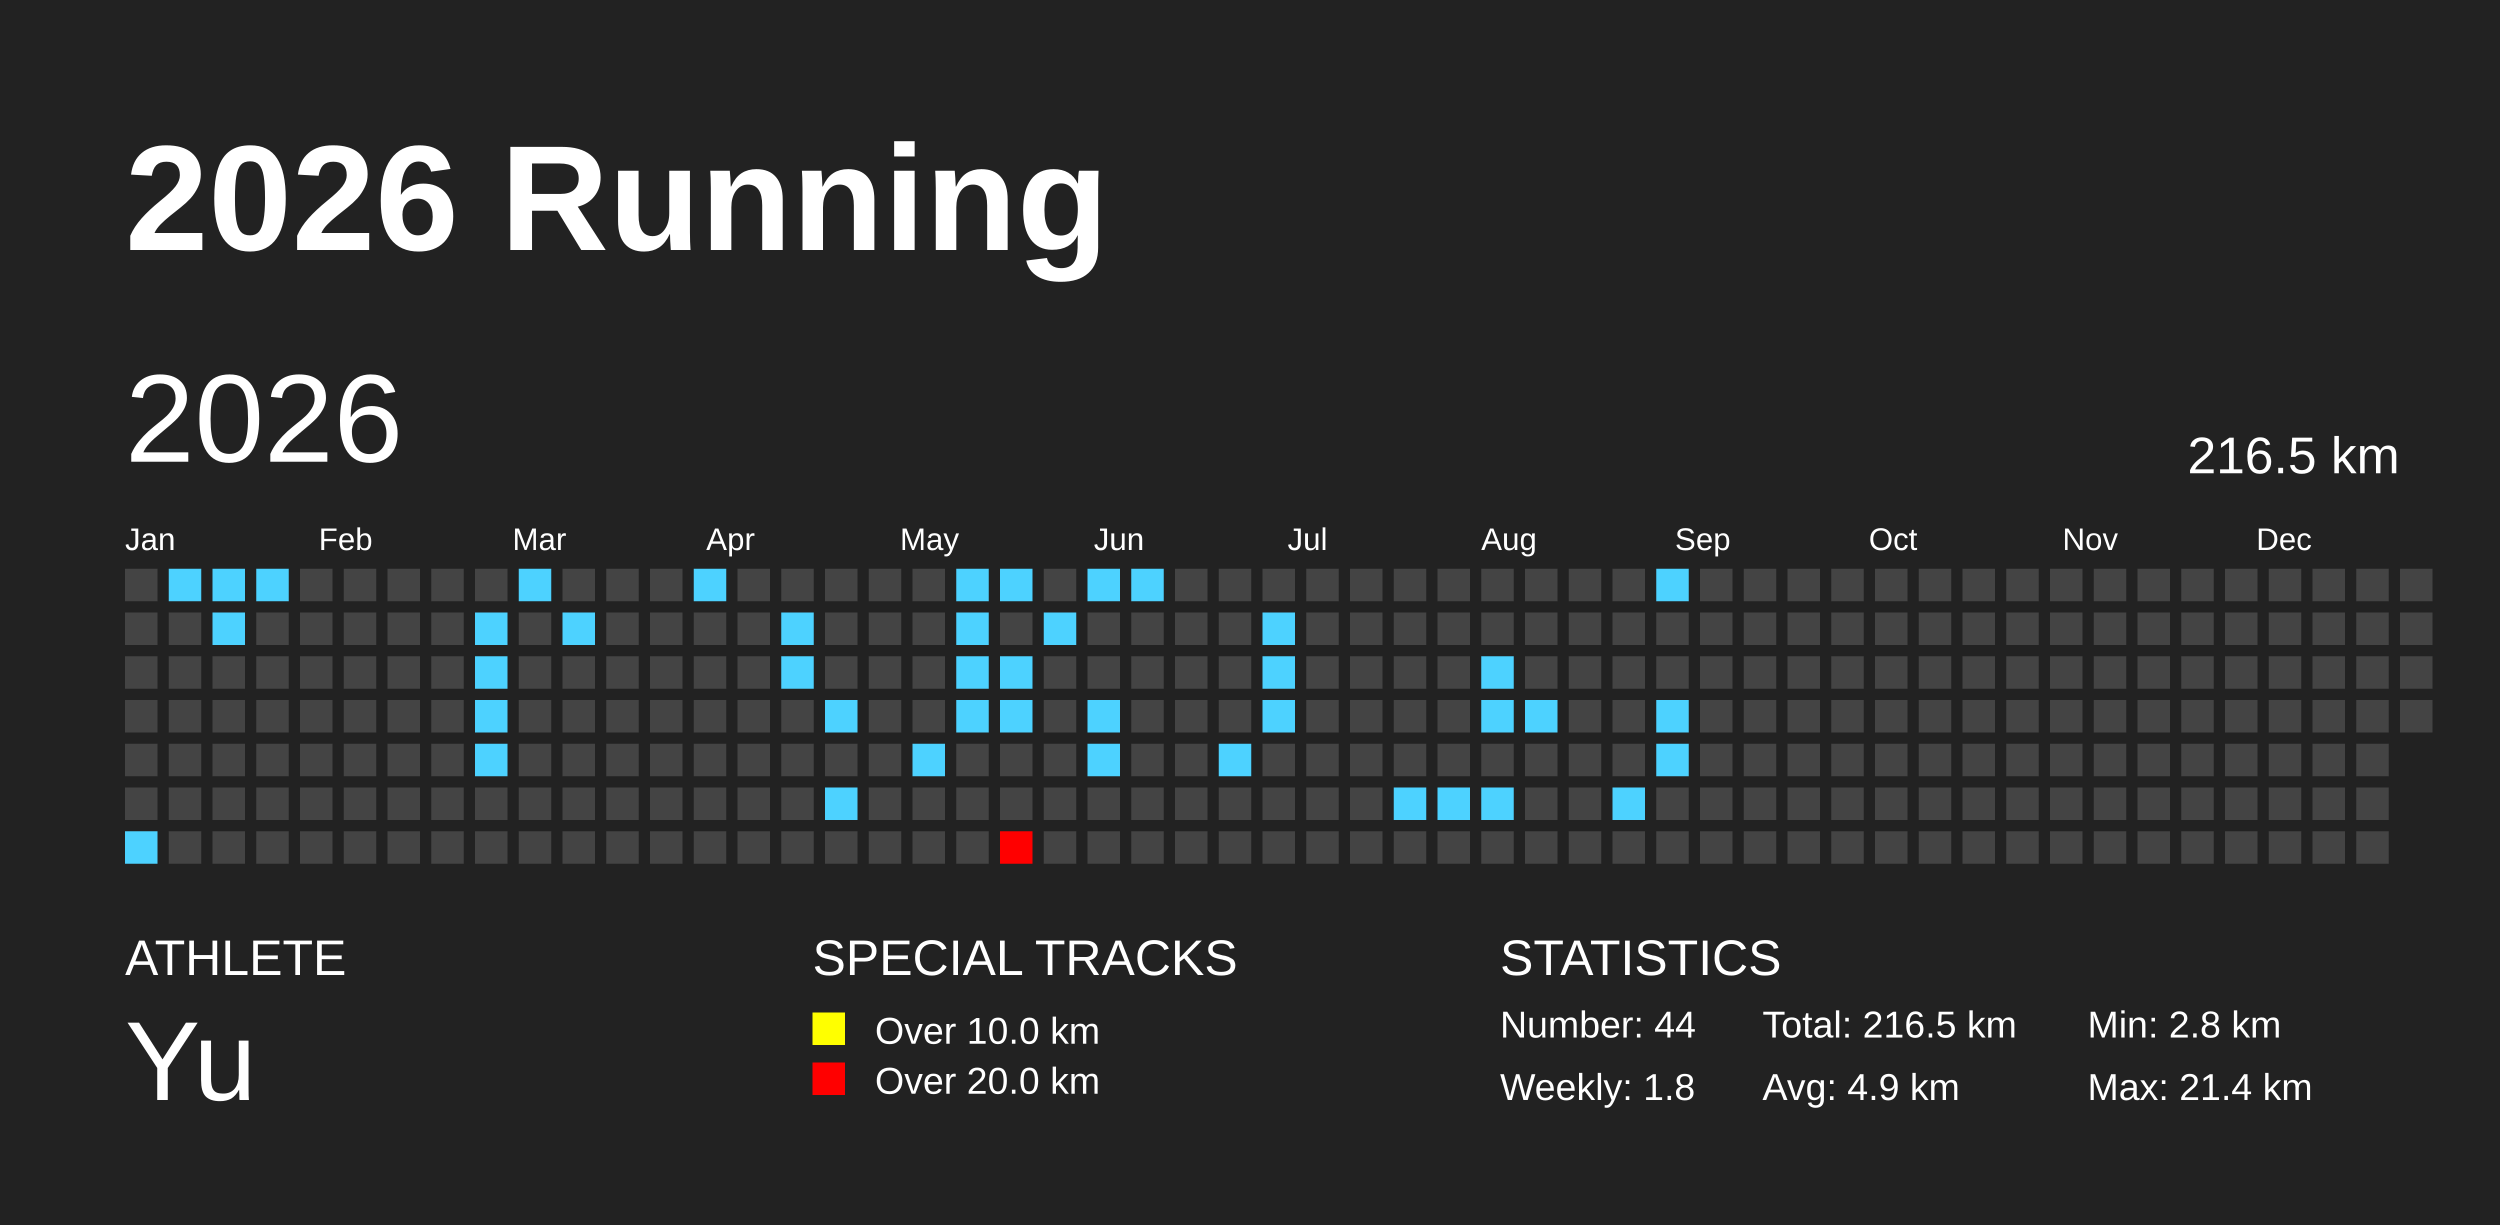
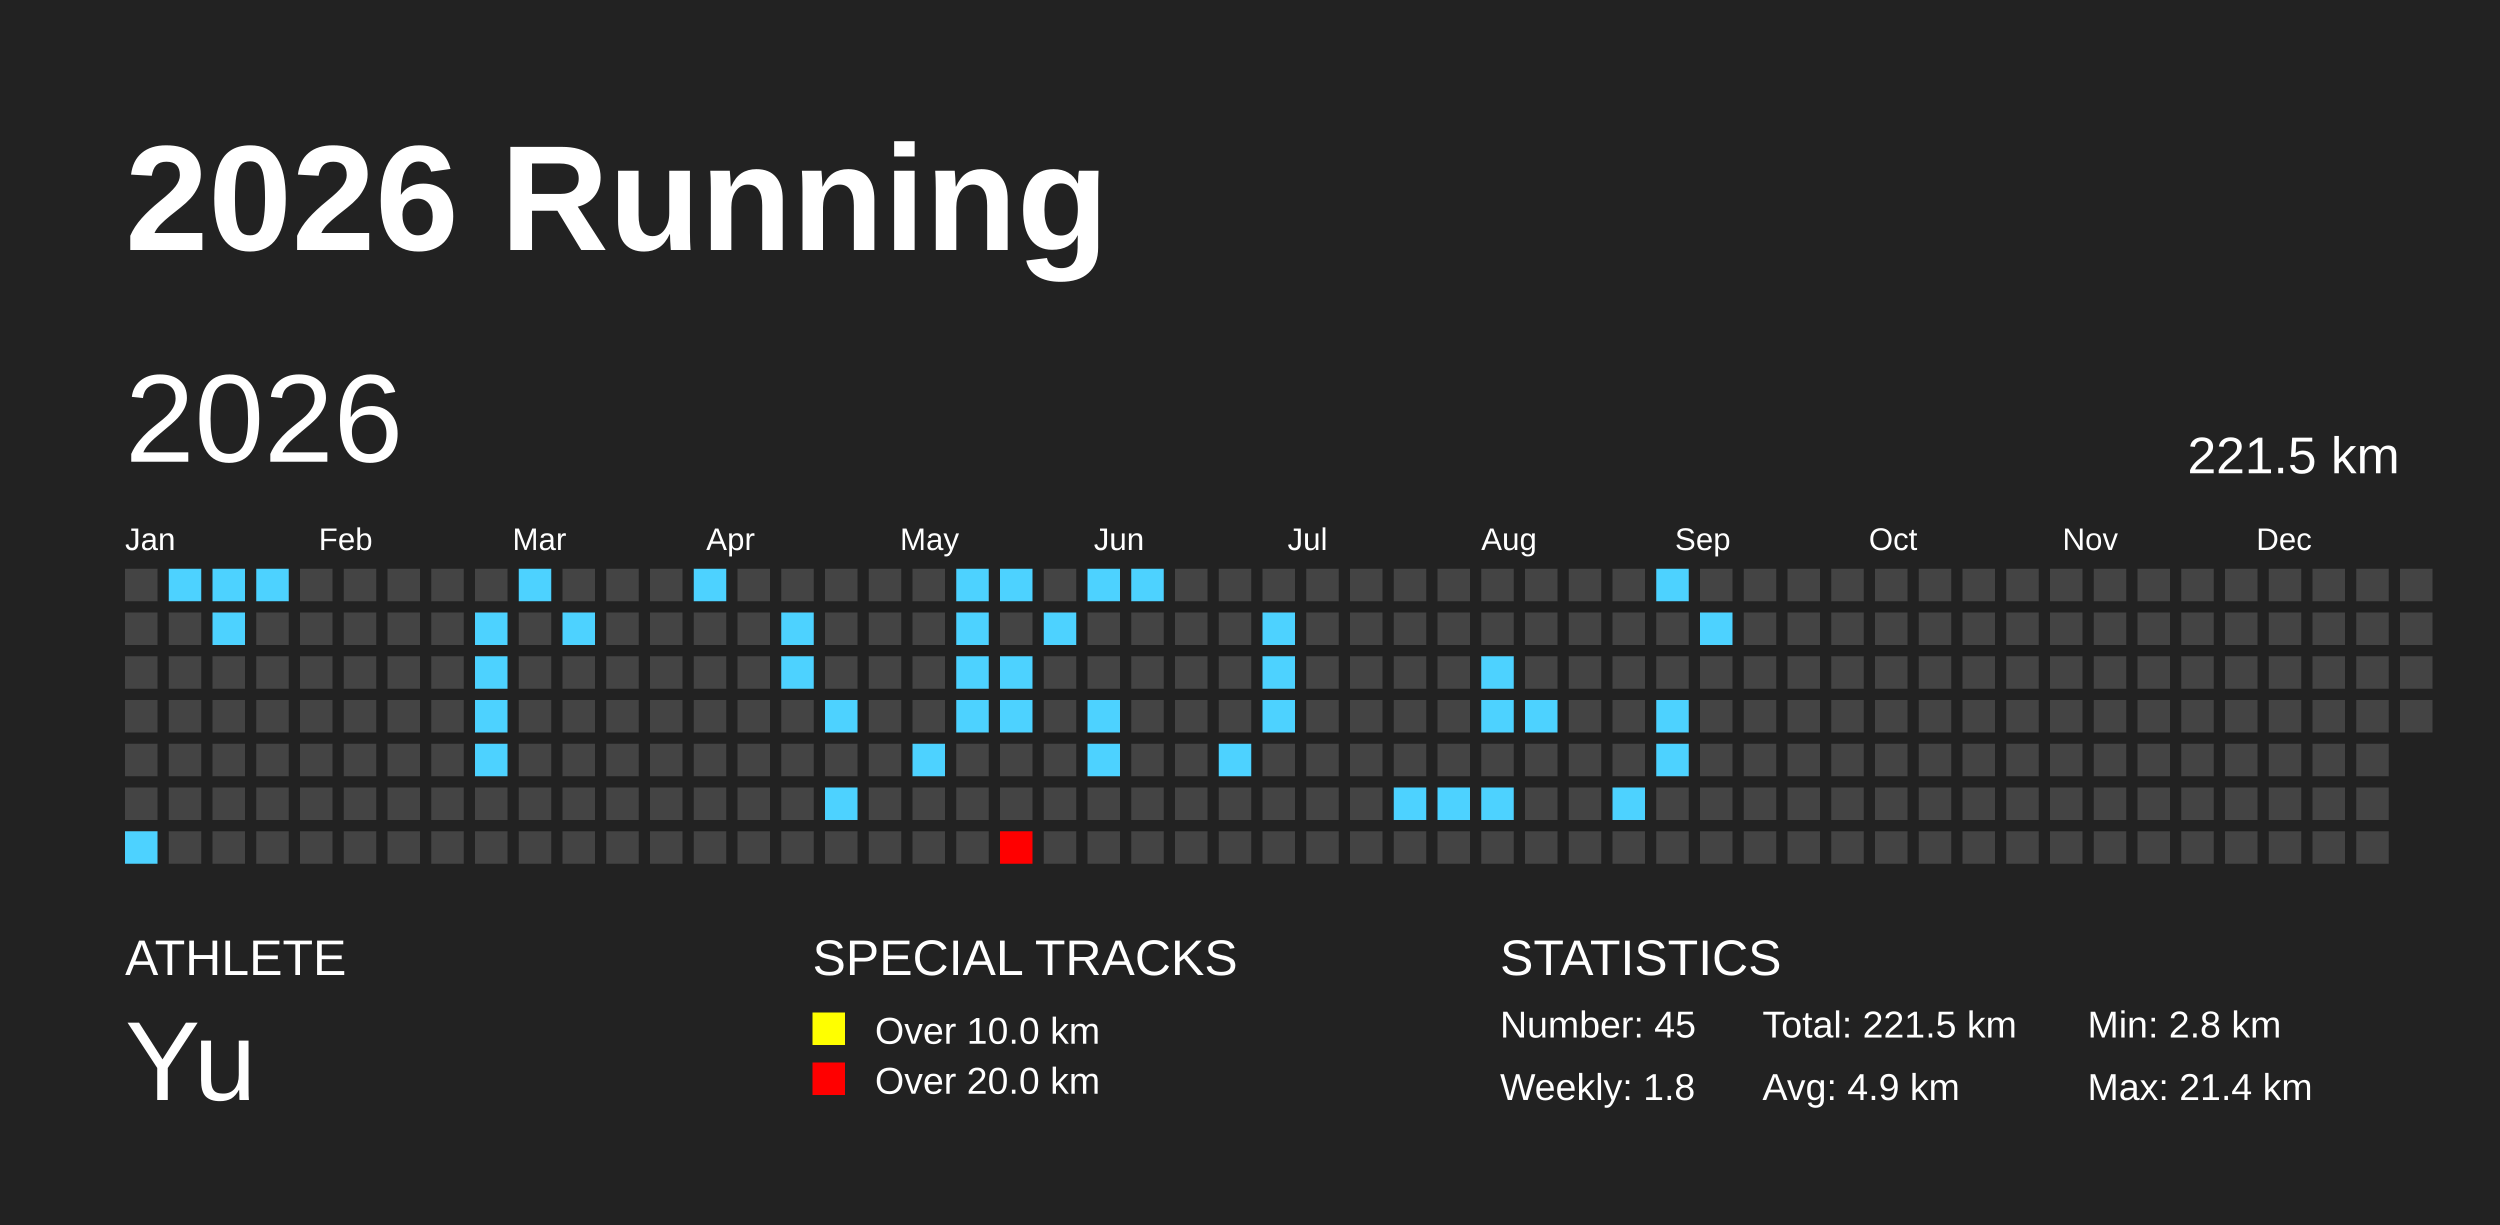
<svg xmlns="http://www.w3.org/2000/svg" baseProfile="full" height="98mm" version="1.1" viewBox="0,0,200,98" width="200mm">
  <defs />
  <rect fill="#222222" height="98" width="200" x="0" y="0" />
  <text fill="#FFFFFF" style="font-size:12px; font-family:Arial; font-weight:bold;" x="10" y="20">2026 Running</text>
  <text fill="#FFFFFF" style="font-size:4px; font-family:Arial" x="10" y="78">ATHLETE</text>
  <text fill="#FFFFFF" style="font-size:9px; font-family:Arial" x="10" y="88">Yu</text>
  <text fill="#FFFFFF" style="font-size:4px; font-family:Arial" x="65" y="78">SPECIAL TRACKS</text>
  <rect fill="yellow" height="2.6" width="2.6" x="65" y="81" />
  <text fill="#FFFFFF" style="font-size:3px; font-family:Arial" x="70" y="83.5">Over 10.0 km</text>
  <rect fill="red" height="2.6" width="2.6" x="65" y="85" />
  <text fill="#FFFFFF" style="font-size:3px; font-family:Arial" x="70" y="87.5">Over 20.0 km</text>
  <text fill="#FFFFFF" style="font-size:4px; font-family:Arial" x="120" y="78">STATISTICS</text>
-   <text fill="#FFFFFF" style="font-size:3px; font-family:Arial" x="120" y="83">Number: 44</text>
+   <text fill="#FFFFFF" style="font-size:3px; font-family:Arial" x="120" y="83">Number: 45</text>
  <text fill="#FFFFFF" style="font-size:3px; font-family:Arial" x="120" y="88">Weekly: 1.8</text>
-   <text fill="#FFFFFF" style="font-size:3px; font-family:Arial" x="141" y="83">Total: 216.5 km</text>
+   <text fill="#FFFFFF" style="font-size:3px; font-family:Arial" x="141" y="83">Total: 221.5 km</text>
  <text fill="#FFFFFF" style="font-size:3px; font-family:Arial" x="141" y="88">Avg: 4.9 km</text>
  <text fill="#FFFFFF" style="font-size:3px; font-family:Arial" x="167" y="83">Min: 2.8 km</text>
  <text fill="#FFFFFF" style="font-size:3px; font-family:Arial" x="167" y="88">Max: 21.4 km</text>
  <text dominant-baseline="hanging" fill="#FFFFFF" style="font-size:10.0px; font-family:Arial;" x="10" y="30">2026</text>
-   <text dominant-baseline="hanging" fill="#FFFFFF" style="font-size:4.125px; font-family:Arial;" x="175" y="35">216.5 km</text>
+   <text dominant-baseline="hanging" fill="#FFFFFF" style="font-size:4.125px; font-family:Arial;" x="175" y="35">221.5 km</text>
  <text fill="#FFFFFF" style="font-size:2.5px; font-family:Arial" x="10.0" y="44">Jan</text>
  <text fill="#FFFFFF" style="font-size:2.5px; font-family:Arial" x="25.5" y="44">Feb</text>
  <text fill="#FFFFFF" style="font-size:2.5px; font-family:Arial" x="41.0" y="44">Mar</text>
  <text fill="#FFFFFF" style="font-size:2.5px; font-family:Arial" x="56.5" y="44">Apr</text>
  <text fill="#FFFFFF" style="font-size:2.5px; font-family:Arial" x="72.0" y="44">May</text>
  <text fill="#FFFFFF" style="font-size:2.5px; font-family:Arial" x="87.5" y="44">Jun</text>
  <text fill="#FFFFFF" style="font-size:2.5px; font-family:Arial" x="103.0" y="44">Jul</text>
  <text fill="#FFFFFF" style="font-size:2.5px; font-family:Arial" x="118.5" y="44">Aug</text>
  <text fill="#FFFFFF" style="font-size:2.5px; font-family:Arial" x="134.0" y="44">Sep</text>
  <text fill="#FFFFFF" style="font-size:2.5px; font-family:Arial" x="149.5" y="44">Oct</text>
  <text fill="#FFFFFF" style="font-size:2.5px; font-family:Arial" x="165.0" y="44">Nov</text>
  <text fill="#FFFFFF" style="font-size:2.5px; font-family:Arial" x="180.5" y="44">Dec</text>
  <rect fill="#444444" height="2.6" width="2.6" x="10.0" y="45.5" />
  <rect fill="#444444" height="2.6" width="2.6" x="10.0" y="49.0" />
  <rect fill="#444444" height="2.6" width="2.6" x="10.0" y="52.5" />
  <rect fill="#444444" height="2.6" width="2.6" x="10.0" y="56.0" />
  <rect fill="#444444" height="2.6" width="2.6" x="10.0" y="59.5" />
  <rect fill="#444444" height="2.6" width="2.6" x="10.0" y="63.0" />
  <rect fill="#4dd2ff" height="2.6" width="2.6" x="10.0" y="66.5" />
  <rect fill="#4dd2ff" height="2.6" width="2.6" x="13.5" y="45.5" />
  <rect fill="#444444" height="2.6" width="2.6" x="13.5" y="49.0" />
  <rect fill="#444444" height="2.6" width="2.6" x="13.5" y="52.5" />
  <rect fill="#444444" height="2.6" width="2.6" x="13.5" y="56.0" />
  <rect fill="#444444" height="2.6" width="2.6" x="13.5" y="59.5" />
  <rect fill="#444444" height="2.6" width="2.6" x="13.5" y="63.0" />
  <rect fill="#444444" height="2.6" width="2.6" x="13.5" y="66.5" />
  <rect fill="#4dd2ff" height="2.6" width="2.6" x="17.0" y="45.5" />
  <rect fill="#4dd2ff" height="2.6" width="2.6" x="17.0" y="49.0" />
  <rect fill="#444444" height="2.6" width="2.6" x="17.0" y="52.5" />
  <rect fill="#444444" height="2.6" width="2.6" x="17.0" y="56.0" />
  <rect fill="#444444" height="2.6" width="2.6" x="17.0" y="59.5" />
  <rect fill="#444444" height="2.6" width="2.6" x="17.0" y="63.0" />
  <rect fill="#444444" height="2.6" width="2.6" x="17.0" y="66.5" />
  <rect fill="#4dd2ff" height="2.6" width="2.6" x="20.5" y="45.5" />
  <rect fill="#444444" height="2.6" width="2.6" x="20.5" y="49.0" />
  <rect fill="#444444" height="2.6" width="2.6" x="20.5" y="52.5" />
  <rect fill="#444444" height="2.6" width="2.6" x="20.5" y="56.0" />
  <rect fill="#444444" height="2.6" width="2.6" x="20.5" y="59.5" />
  <rect fill="#444444" height="2.6" width="2.6" x="20.5" y="63.0" />
  <rect fill="#444444" height="2.6" width="2.6" x="20.5" y="66.5" />
  <rect fill="#444444" height="2.6" width="2.6" x="24.0" y="45.5" />
  <rect fill="#444444" height="2.6" width="2.6" x="24.0" y="49.0" />
  <rect fill="#444444" height="2.6" width="2.6" x="24.0" y="52.5" />
  <rect fill="#444444" height="2.6" width="2.6" x="24.0" y="56.0" />
  <rect fill="#444444" height="2.6" width="2.6" x="24.0" y="59.5" />
  <rect fill="#444444" height="2.6" width="2.6" x="24.0" y="63.0" />
  <rect fill="#444444" height="2.6" width="2.6" x="24.0" y="66.5" />
  <rect fill="#444444" height="2.6" width="2.6" x="27.5" y="45.5" />
  <rect fill="#444444" height="2.6" width="2.6" x="27.5" y="49.0" />
  <rect fill="#444444" height="2.6" width="2.6" x="27.5" y="52.5" />
  <rect fill="#444444" height="2.6" width="2.6" x="27.5" y="56.0" />
  <rect fill="#444444" height="2.6" width="2.6" x="27.5" y="59.5" />
  <rect fill="#444444" height="2.6" width="2.6" x="27.5" y="63.0" />
  <rect fill="#444444" height="2.6" width="2.6" x="27.5" y="66.5" />
  <rect fill="#444444" height="2.6" width="2.6" x="31.0" y="45.5" />
  <rect fill="#444444" height="2.6" width="2.6" x="31.0" y="49.0" />
  <rect fill="#444444" height="2.6" width="2.6" x="31.0" y="52.5" />
  <rect fill="#444444" height="2.6" width="2.6" x="31.0" y="56.0" />
  <rect fill="#444444" height="2.6" width="2.6" x="31.0" y="59.5" />
  <rect fill="#444444" height="2.6" width="2.6" x="31.0" y="63.0" />
  <rect fill="#444444" height="2.6" width="2.6" x="31.0" y="66.5" />
  <rect fill="#444444" height="2.6" width="2.6" x="34.5" y="45.5" />
  <rect fill="#444444" height="2.6" width="2.6" x="34.5" y="49.0" />
  <rect fill="#444444" height="2.6" width="2.6" x="34.5" y="52.5" />
  <rect fill="#444444" height="2.6" width="2.6" x="34.5" y="56.0" />
  <rect fill="#444444" height="2.6" width="2.6" x="34.5" y="59.5" />
  <rect fill="#444444" height="2.6" width="2.6" x="34.5" y="63.0" />
  <rect fill="#444444" height="2.6" width="2.6" x="34.5" y="66.5" />
  <rect fill="#444444" height="2.6" width="2.6" x="38.0" y="45.5" />
  <rect fill="#4dd2ff" height="2.6" width="2.6" x="38.0" y="49.0" />
  <rect fill="#4dd2ff" height="2.6" width="2.6" x="38.0" y="52.5" />
  <rect fill="#4dd2ff" height="2.6" width="2.6" x="38.0" y="56.0" />
  <rect fill="#4dd2ff" height="2.6" width="2.6" x="38.0" y="59.5" />
  <rect fill="#444444" height="2.6" width="2.6" x="38.0" y="63.0" />
  <rect fill="#444444" height="2.6" width="2.6" x="38.0" y="66.5" />
  <rect fill="#4dd2ff" height="2.6" width="2.6" x="41.5" y="45.5" />
  <rect fill="#444444" height="2.6" width="2.6" x="41.5" y="49.0" />
  <rect fill="#444444" height="2.6" width="2.6" x="41.5" y="52.5" />
  <rect fill="#444444" height="2.6" width="2.6" x="41.5" y="56.0" />
  <rect fill="#444444" height="2.6" width="2.6" x="41.5" y="59.5" />
  <rect fill="#444444" height="2.6" width="2.6" x="41.5" y="63.0" />
  <rect fill="#444444" height="2.6" width="2.6" x="41.5" y="66.5" />
  <rect fill="#444444" height="2.6" width="2.6" x="45.0" y="45.5" />
  <rect fill="#4dd2ff" height="2.6" width="2.6" x="45.0" y="49.0" />
  <rect fill="#444444" height="2.6" width="2.6" x="45.0" y="52.5" />
  <rect fill="#444444" height="2.6" width="2.6" x="45.0" y="56.0" />
  <rect fill="#444444" height="2.6" width="2.6" x="45.0" y="59.5" />
  <rect fill="#444444" height="2.6" width="2.6" x="45.0" y="63.0" />
  <rect fill="#444444" height="2.6" width="2.6" x="45.0" y="66.5" />
  <rect fill="#444444" height="2.6" width="2.6" x="48.5" y="45.5" />
  <rect fill="#444444" height="2.6" width="2.6" x="48.5" y="49.0" />
  <rect fill="#444444" height="2.6" width="2.6" x="48.5" y="52.5" />
  <rect fill="#444444" height="2.6" width="2.6" x="48.5" y="56.0" />
  <rect fill="#444444" height="2.6" width="2.6" x="48.5" y="59.5" />
  <rect fill="#444444" height="2.6" width="2.6" x="48.5" y="63.0" />
  <rect fill="#444444" height="2.6" width="2.6" x="48.5" y="66.5" />
  <rect fill="#444444" height="2.6" width="2.6" x="52.0" y="45.5" />
  <rect fill="#444444" height="2.6" width="2.6" x="52.0" y="49.0" />
  <rect fill="#444444" height="2.6" width="2.6" x="52.0" y="52.5" />
  <rect fill="#444444" height="2.6" width="2.6" x="52.0" y="56.0" />
  <rect fill="#444444" height="2.6" width="2.6" x="52.0" y="59.5" />
  <rect fill="#444444" height="2.6" width="2.6" x="52.0" y="63.0" />
  <rect fill="#444444" height="2.6" width="2.6" x="52.0" y="66.5" />
  <rect fill="#4dd2ff" height="2.6" width="2.6" x="55.5" y="45.5" />
  <rect fill="#444444" height="2.6" width="2.6" x="55.5" y="49.0" />
  <rect fill="#444444" height="2.6" width="2.6" x="55.5" y="52.5" />
  <rect fill="#444444" height="2.6" width="2.6" x="55.5" y="56.0" />
  <rect fill="#444444" height="2.6" width="2.6" x="55.5" y="59.5" />
  <rect fill="#444444" height="2.6" width="2.6" x="55.5" y="63.0" />
  <rect fill="#444444" height="2.6" width="2.6" x="55.5" y="66.5" />
  <rect fill="#444444" height="2.6" width="2.6" x="59.0" y="45.5" />
  <rect fill="#444444" height="2.6" width="2.6" x="59.0" y="49.0" />
  <rect fill="#444444" height="2.6" width="2.6" x="59.0" y="52.5" />
  <rect fill="#444444" height="2.6" width="2.6" x="59.0" y="56.0" />
  <rect fill="#444444" height="2.6" width="2.6" x="59.0" y="59.5" />
  <rect fill="#444444" height="2.6" width="2.6" x="59.0" y="63.0" />
  <rect fill="#444444" height="2.6" width="2.6" x="59.0" y="66.5" />
  <rect fill="#444444" height="2.6" width="2.6" x="62.5" y="45.5" />
  <rect fill="#4dd2ff" height="2.6" width="2.6" x="62.5" y="49.0" />
  <rect fill="#4dd2ff" height="2.6" width="2.6" x="62.5" y="52.5" />
  <rect fill="#444444" height="2.6" width="2.6" x="62.5" y="56.0" />
  <rect fill="#444444" height="2.6" width="2.6" x="62.5" y="59.5" />
  <rect fill="#444444" height="2.6" width="2.6" x="62.5" y="63.0" />
  <rect fill="#444444" height="2.6" width="2.6" x="62.5" y="66.5" />
  <rect fill="#444444" height="2.6" width="2.6" x="66.0" y="45.5" />
  <rect fill="#444444" height="2.6" width="2.6" x="66.0" y="49.0" />
  <rect fill="#444444" height="2.6" width="2.6" x="66.0" y="52.5" />
  <rect fill="#4dd2ff" height="2.6" width="2.6" x="66.0" y="56.0" />
  <rect fill="#444444" height="2.6" width="2.6" x="66.0" y="59.5" />
  <rect fill="#4dd2ff" height="2.6" width="2.6" x="66.0" y="63.0" />
  <rect fill="#444444" height="2.6" width="2.6" x="66.0" y="66.5" />
  <rect fill="#444444" height="2.6" width="2.6" x="69.5" y="45.5" />
  <rect fill="#444444" height="2.6" width="2.6" x="69.5" y="49.0" />
  <rect fill="#444444" height="2.6" width="2.6" x="69.5" y="52.5" />
  <rect fill="#444444" height="2.6" width="2.6" x="69.5" y="56.0" />
  <rect fill="#444444" height="2.6" width="2.6" x="69.5" y="59.5" />
  <rect fill="#444444" height="2.6" width="2.6" x="69.5" y="63.0" />
  <rect fill="#444444" height="2.6" width="2.6" x="69.5" y="66.5" />
  <rect fill="#444444" height="2.6" width="2.6" x="73.0" y="45.5" />
  <rect fill="#444444" height="2.6" width="2.6" x="73.0" y="49.0" />
  <rect fill="#444444" height="2.6" width="2.6" x="73.0" y="52.5" />
  <rect fill="#444444" height="2.6" width="2.6" x="73.0" y="56.0" />
  <rect fill="#4dd2ff" height="2.6" width="2.6" x="73.0" y="59.5" />
  <rect fill="#444444" height="2.6" width="2.6" x="73.0" y="63.0" />
  <rect fill="#444444" height="2.6" width="2.6" x="73.0" y="66.5" />
  <rect fill="#4dd2ff" height="2.6" width="2.6" x="76.5" y="45.5" />
  <rect fill="#4dd2ff" height="2.6" width="2.6" x="76.5" y="49.0" />
  <rect fill="#4dd2ff" height="2.6" width="2.6" x="76.5" y="52.5" />
  <rect fill="#4dd2ff" height="2.6" width="2.6" x="76.5" y="56.0" />
  <rect fill="#444444" height="2.6" width="2.6" x="76.5" y="59.5" />
  <rect fill="#444444" height="2.6" width="2.6" x="76.5" y="63.0" />
  <rect fill="#444444" height="2.6" width="2.6" x="76.5" y="66.5" />
  <rect fill="#4dd2ff" height="2.6" width="2.6" x="80.0" y="45.5" />
  <rect fill="#444444" height="2.6" width="2.6" x="80.0" y="49.0" />
  <rect fill="#4dd2ff" height="2.6" width="2.6" x="80.0" y="52.5" />
  <rect fill="#4dd2ff" height="2.6" width="2.6" x="80.0" y="56.0" />
  <rect fill="#444444" height="2.6" width="2.6" x="80.0" y="59.5" />
  <rect fill="#444444" height="2.6" width="2.6" x="80.0" y="63.0" />
  <rect fill="red" height="2.6" width="2.6" x="80.0" y="66.5" />
  <rect fill="#444444" height="2.6" width="2.6" x="83.5" y="45.5" />
  <rect fill="#4dd2ff" height="2.6" width="2.6" x="83.5" y="49.0" />
  <rect fill="#444444" height="2.6" width="2.6" x="83.5" y="52.5" />
  <rect fill="#444444" height="2.6" width="2.6" x="83.5" y="56.0" />
  <rect fill="#444444" height="2.6" width="2.6" x="83.5" y="59.5" />
  <rect fill="#444444" height="2.6" width="2.6" x="83.5" y="63.0" />
  <rect fill="#444444" height="2.6" width="2.6" x="83.5" y="66.5" />
  <rect fill="#4dd2ff" height="2.6" width="2.6" x="87.0" y="45.5" />
  <rect fill="#444444" height="2.6" width="2.6" x="87.0" y="49.0" />
  <rect fill="#444444" height="2.6" width="2.6" x="87.0" y="52.5" />
  <rect fill="#4dd2ff" height="2.6" width="2.6" x="87.0" y="56.0" />
  <rect fill="#4dd2ff" height="2.6" width="2.6" x="87.0" y="59.5" />
  <rect fill="#444444" height="2.6" width="2.6" x="87.0" y="63.0" />
  <rect fill="#444444" height="2.6" width="2.6" x="87.0" y="66.5" />
  <rect fill="#4dd2ff" height="2.6" width="2.6" x="90.5" y="45.5" />
  <rect fill="#444444" height="2.6" width="2.6" x="90.5" y="49.0" />
  <rect fill="#444444" height="2.6" width="2.6" x="90.5" y="52.5" />
  <rect fill="#444444" height="2.6" width="2.6" x="90.5" y="56.0" />
  <rect fill="#444444" height="2.6" width="2.6" x="90.5" y="59.5" />
  <rect fill="#444444" height="2.6" width="2.6" x="90.5" y="63.0" />
  <rect fill="#444444" height="2.6" width="2.6" x="90.5" y="66.5" />
  <rect fill="#444444" height="2.6" width="2.6" x="94.0" y="45.5" />
  <rect fill="#444444" height="2.6" width="2.6" x="94.0" y="49.0" />
  <rect fill="#444444" height="2.6" width="2.6" x="94.0" y="52.5" />
  <rect fill="#444444" height="2.6" width="2.6" x="94.0" y="56.0" />
  <rect fill="#444444" height="2.6" width="2.6" x="94.0" y="59.5" />
  <rect fill="#444444" height="2.6" width="2.6" x="94.0" y="63.0" />
  <rect fill="#444444" height="2.6" width="2.6" x="94.0" y="66.5" />
  <rect fill="#444444" height="2.6" width="2.6" x="97.5" y="45.5" />
  <rect fill="#444444" height="2.6" width="2.6" x="97.5" y="49.0" />
  <rect fill="#444444" height="2.6" width="2.6" x="97.5" y="52.5" />
  <rect fill="#444444" height="2.6" width="2.6" x="97.5" y="56.0" />
  <rect fill="#4dd2ff" height="2.6" width="2.6" x="97.5" y="59.5" />
  <rect fill="#444444" height="2.6" width="2.6" x="97.5" y="63.0" />
  <rect fill="#444444" height="2.6" width="2.6" x="97.5" y="66.5" />
  <rect fill="#444444" height="2.6" width="2.6" x="101.0" y="45.5" />
  <rect fill="#4dd2ff" height="2.6" width="2.6" x="101.0" y="49.0" />
  <rect fill="#4dd2ff" height="2.6" width="2.6" x="101.0" y="52.5" />
  <rect fill="#4dd2ff" height="2.6" width="2.6" x="101.0" y="56.0" />
  <rect fill="#444444" height="2.6" width="2.6" x="101.0" y="59.5" />
  <rect fill="#444444" height="2.6" width="2.6" x="101.0" y="63.0" />
  <rect fill="#444444" height="2.6" width="2.6" x="101.0" y="66.5" />
  <rect fill="#444444" height="2.6" width="2.6" x="104.5" y="45.5" />
  <rect fill="#444444" height="2.6" width="2.6" x="104.5" y="49.0" />
  <rect fill="#444444" height="2.6" width="2.6" x="104.5" y="52.5" />
  <rect fill="#444444" height="2.6" width="2.6" x="104.5" y="56.0" />
  <rect fill="#444444" height="2.6" width="2.6" x="104.5" y="59.5" />
  <rect fill="#444444" height="2.6" width="2.6" x="104.5" y="63.0" />
  <rect fill="#444444" height="2.6" width="2.6" x="104.5" y="66.5" />
  <rect fill="#444444" height="2.6" width="2.6" x="108.0" y="45.5" />
  <rect fill="#444444" height="2.6" width="2.6" x="108.0" y="49.0" />
  <rect fill="#444444" height="2.6" width="2.6" x="108.0" y="52.5" />
  <rect fill="#444444" height="2.6" width="2.6" x="108.0" y="56.0" />
  <rect fill="#444444" height="2.6" width="2.6" x="108.0" y="59.5" />
  <rect fill="#444444" height="2.6" width="2.6" x="108.0" y="63.0" />
  <rect fill="#444444" height="2.6" width="2.6" x="108.0" y="66.5" />
  <rect fill="#444444" height="2.6" width="2.6" x="111.5" y="45.5" />
  <rect fill="#444444" height="2.6" width="2.6" x="111.5" y="49.0" />
  <rect fill="#444444" height="2.6" width="2.6" x="111.5" y="52.5" />
  <rect fill="#444444" height="2.6" width="2.6" x="111.5" y="56.0" />
  <rect fill="#444444" height="2.6" width="2.6" x="111.5" y="59.5" />
  <rect fill="#4dd2ff" height="2.6" width="2.6" x="111.5" y="63.0" />
  <rect fill="#444444" height="2.6" width="2.6" x="111.5" y="66.5" />
  <rect fill="#444444" height="2.6" width="2.6" x="115.0" y="45.5" />
  <rect fill="#444444" height="2.6" width="2.6" x="115.0" y="49.0" />
  <rect fill="#444444" height="2.6" width="2.6" x="115.0" y="52.5" />
  <rect fill="#444444" height="2.6" width="2.6" x="115.0" y="56.0" />
  <rect fill="#444444" height="2.6" width="2.6" x="115.0" y="59.5" />
  <rect fill="#4dd2ff" height="2.6" width="2.6" x="115.0" y="63.0" />
  <rect fill="#444444" height="2.6" width="2.6" x="115.0" y="66.5" />
  <rect fill="#444444" height="2.6" width="2.6" x="118.5" y="45.5" />
  <rect fill="#444444" height="2.6" width="2.6" x="118.5" y="49.0" />
  <rect fill="#4dd2ff" height="2.6" width="2.6" x="118.5" y="52.5" />
  <rect fill="#4dd2ff" height="2.6" width="2.6" x="118.5" y="56.0" />
  <rect fill="#444444" height="2.6" width="2.6" x="118.5" y="59.5" />
  <rect fill="#4dd2ff" height="2.6" width="2.6" x="118.5" y="63.0" />
  <rect fill="#444444" height="2.6" width="2.6" x="118.5" y="66.5" />
  <rect fill="#444444" height="2.6" width="2.6" x="122.0" y="45.5" />
  <rect fill="#444444" height="2.6" width="2.6" x="122.0" y="49.0" />
  <rect fill="#444444" height="2.6" width="2.6" x="122.0" y="52.5" />
  <rect fill="#4dd2ff" height="2.6" width="2.6" x="122.0" y="56.0" />
  <rect fill="#444444" height="2.6" width="2.6" x="122.0" y="59.5" />
  <rect fill="#444444" height="2.6" width="2.6" x="122.0" y="63.0" />
  <rect fill="#444444" height="2.6" width="2.6" x="122.0" y="66.5" />
  <rect fill="#444444" height="2.6" width="2.6" x="125.5" y="45.5" />
  <rect fill="#444444" height="2.6" width="2.6" x="125.5" y="49.0" />
  <rect fill="#444444" height="2.6" width="2.6" x="125.5" y="52.5" />
  <rect fill="#444444" height="2.6" width="2.6" x="125.5" y="56.0" />
  <rect fill="#444444" height="2.6" width="2.6" x="125.5" y="59.5" />
  <rect fill="#444444" height="2.6" width="2.6" x="125.5" y="63.0" />
  <rect fill="#444444" height="2.6" width="2.6" x="125.5" y="66.5" />
  <rect fill="#444444" height="2.6" width="2.6" x="129.0" y="45.5" />
  <rect fill="#444444" height="2.6" width="2.6" x="129.0" y="49.0" />
  <rect fill="#444444" height="2.6" width="2.6" x="129.0" y="52.5" />
  <rect fill="#444444" height="2.6" width="2.6" x="129.0" y="56.0" />
  <rect fill="#444444" height="2.6" width="2.6" x="129.0" y="59.5" />
  <rect fill="#4dd2ff" height="2.6" width="2.6" x="129.0" y="63.0" />
  <rect fill="#444444" height="2.6" width="2.6" x="129.0" y="66.5" />
  <rect fill="#4dd2ff" height="2.6" width="2.6" x="132.5" y="45.5" />
  <rect fill="#444444" height="2.6" width="2.6" x="132.5" y="49.0" />
  <rect fill="#444444" height="2.6" width="2.6" x="132.5" y="52.5" />
  <rect fill="#4dd2ff" height="2.6" width="2.6" x="132.5" y="56.0" />
  <rect fill="#4dd2ff" height="2.6" width="2.6" x="132.5" y="59.5" />
  <rect fill="#444444" height="2.6" width="2.6" x="132.5" y="63.0" />
  <rect fill="#444444" height="2.6" width="2.6" x="132.5" y="66.5" />
  <rect fill="#444444" height="2.6" width="2.6" x="136.0" y="45.5" />
-   <rect fill="#444444" height="2.6" width="2.6" x="136.0" y="49.0" />
+   <rect fill="#4dd2ff" height="2.6" width="2.6" x="136.0" y="49.0" />
  <rect fill="#444444" height="2.6" width="2.6" x="136.0" y="52.5" />
  <rect fill="#444444" height="2.6" width="2.6" x="136.0" y="56.0" />
  <rect fill="#444444" height="2.6" width="2.6" x="136.0" y="59.5" />
  <rect fill="#444444" height="2.6" width="2.6" x="136.0" y="63.0" />
  <rect fill="#444444" height="2.6" width="2.6" x="136.0" y="66.5" />
  <rect fill="#444444" height="2.6" width="2.6" x="139.5" y="45.5" />
  <rect fill="#444444" height="2.6" width="2.6" x="139.5" y="49.0" />
  <rect fill="#444444" height="2.6" width="2.6" x="139.5" y="52.5" />
  <rect fill="#444444" height="2.6" width="2.6" x="139.5" y="56.0" />
  <rect fill="#444444" height="2.6" width="2.6" x="139.5" y="59.5" />
  <rect fill="#444444" height="2.6" width="2.6" x="139.5" y="63.0" />
  <rect fill="#444444" height="2.6" width="2.6" x="139.5" y="66.5" />
  <rect fill="#444444" height="2.6" width="2.6" x="143.0" y="45.5" />
  <rect fill="#444444" height="2.6" width="2.6" x="143.0" y="49.0" />
  <rect fill="#444444" height="2.6" width="2.6" x="143.0" y="52.5" />
  <rect fill="#444444" height="2.6" width="2.6" x="143.0" y="56.0" />
  <rect fill="#444444" height="2.6" width="2.6" x="143.0" y="59.5" />
  <rect fill="#444444" height="2.6" width="2.6" x="143.0" y="63.0" />
  <rect fill="#444444" height="2.6" width="2.6" x="143.0" y="66.5" />
  <rect fill="#444444" height="2.6" width="2.6" x="146.5" y="45.5" />
  <rect fill="#444444" height="2.6" width="2.6" x="146.5" y="49.0" />
  <rect fill="#444444" height="2.6" width="2.6" x="146.5" y="52.5" />
  <rect fill="#444444" height="2.6" width="2.6" x="146.5" y="56.0" />
  <rect fill="#444444" height="2.6" width="2.6" x="146.5" y="59.5" />
  <rect fill="#444444" height="2.6" width="2.6" x="146.5" y="63.0" />
  <rect fill="#444444" height="2.6" width="2.6" x="146.5" y="66.5" />
  <rect fill="#444444" height="2.6" width="2.6" x="150.0" y="45.5" />
  <rect fill="#444444" height="2.6" width="2.6" x="150.0" y="49.0" />
  <rect fill="#444444" height="2.6" width="2.6" x="150.0" y="52.5" />
  <rect fill="#444444" height="2.6" width="2.6" x="150.0" y="56.0" />
  <rect fill="#444444" height="2.6" width="2.6" x="150.0" y="59.5" />
  <rect fill="#444444" height="2.6" width="2.6" x="150.0" y="63.0" />
  <rect fill="#444444" height="2.6" width="2.6" x="150.0" y="66.5" />
  <rect fill="#444444" height="2.6" width="2.6" x="153.5" y="45.5" />
  <rect fill="#444444" height="2.6" width="2.6" x="153.5" y="49.0" />
  <rect fill="#444444" height="2.6" width="2.6" x="153.5" y="52.5" />
  <rect fill="#444444" height="2.6" width="2.6" x="153.5" y="56.0" />
  <rect fill="#444444" height="2.6" width="2.6" x="153.5" y="59.5" />
  <rect fill="#444444" height="2.6" width="2.6" x="153.5" y="63.0" />
  <rect fill="#444444" height="2.6" width="2.6" x="153.5" y="66.5" />
  <rect fill="#444444" height="2.6" width="2.6" x="157.0" y="45.5" />
  <rect fill="#444444" height="2.6" width="2.6" x="157.0" y="49.0" />
  <rect fill="#444444" height="2.6" width="2.6" x="157.0" y="52.5" />
  <rect fill="#444444" height="2.6" width="2.6" x="157.0" y="56.0" />
  <rect fill="#444444" height="2.6" width="2.6" x="157.0" y="59.5" />
  <rect fill="#444444" height="2.6" width="2.6" x="157.0" y="63.0" />
  <rect fill="#444444" height="2.6" width="2.6" x="157.0" y="66.5" />
  <rect fill="#444444" height="2.6" width="2.6" x="160.5" y="45.5" />
  <rect fill="#444444" height="2.6" width="2.6" x="160.5" y="49.0" />
  <rect fill="#444444" height="2.6" width="2.6" x="160.5" y="52.5" />
  <rect fill="#444444" height="2.6" width="2.6" x="160.5" y="56.0" />
  <rect fill="#444444" height="2.6" width="2.6" x="160.5" y="59.5" />
  <rect fill="#444444" height="2.6" width="2.6" x="160.5" y="63.0" />
  <rect fill="#444444" height="2.6" width="2.6" x="160.5" y="66.5" />
  <rect fill="#444444" height="2.6" width="2.6" x="164.0" y="45.5" />
  <rect fill="#444444" height="2.6" width="2.6" x="164.0" y="49.0" />
  <rect fill="#444444" height="2.6" width="2.6" x="164.0" y="52.5" />
  <rect fill="#444444" height="2.6" width="2.6" x="164.0" y="56.0" />
  <rect fill="#444444" height="2.6" width="2.6" x="164.0" y="59.5" />
  <rect fill="#444444" height="2.6" width="2.6" x="164.0" y="63.0" />
  <rect fill="#444444" height="2.6" width="2.6" x="164.0" y="66.5" />
  <rect fill="#444444" height="2.6" width="2.6" x="167.5" y="45.5" />
  <rect fill="#444444" height="2.6" width="2.6" x="167.5" y="49.0" />
  <rect fill="#444444" height="2.6" width="2.6" x="167.5" y="52.5" />
  <rect fill="#444444" height="2.6" width="2.6" x="167.5" y="56.0" />
  <rect fill="#444444" height="2.6" width="2.6" x="167.5" y="59.5" />
  <rect fill="#444444" height="2.6" width="2.6" x="167.5" y="63.0" />
  <rect fill="#444444" height="2.6" width="2.6" x="167.5" y="66.5" />
  <rect fill="#444444" height="2.6" width="2.6" x="171.0" y="45.5" />
  <rect fill="#444444" height="2.6" width="2.6" x="171.0" y="49.0" />
  <rect fill="#444444" height="2.6" width="2.6" x="171.0" y="52.5" />
  <rect fill="#444444" height="2.6" width="2.6" x="171.0" y="56.0" />
  <rect fill="#444444" height="2.6" width="2.6" x="171.0" y="59.5" />
  <rect fill="#444444" height="2.6" width="2.6" x="171.0" y="63.0" />
  <rect fill="#444444" height="2.6" width="2.6" x="171.0" y="66.5" />
  <rect fill="#444444" height="2.6" width="2.6" x="174.5" y="45.5" />
  <rect fill="#444444" height="2.6" width="2.6" x="174.5" y="49.0" />
  <rect fill="#444444" height="2.6" width="2.6" x="174.5" y="52.5" />
  <rect fill="#444444" height="2.6" width="2.6" x="174.5" y="56.0" />
  <rect fill="#444444" height="2.6" width="2.6" x="174.5" y="59.5" />
  <rect fill="#444444" height="2.6" width="2.6" x="174.5" y="63.0" />
  <rect fill="#444444" height="2.6" width="2.6" x="174.5" y="66.5" />
  <rect fill="#444444" height="2.6" width="2.6" x="178.0" y="45.5" />
  <rect fill="#444444" height="2.6" width="2.6" x="178.0" y="49.0" />
  <rect fill="#444444" height="2.6" width="2.6" x="178.0" y="52.5" />
  <rect fill="#444444" height="2.6" width="2.6" x="178.0" y="56.0" />
  <rect fill="#444444" height="2.6" width="2.6" x="178.0" y="59.5" />
  <rect fill="#444444" height="2.6" width="2.6" x="178.0" y="63.0" />
  <rect fill="#444444" height="2.6" width="2.6" x="178.0" y="66.5" />
  <rect fill="#444444" height="2.6" width="2.6" x="181.5" y="45.5" />
  <rect fill="#444444" height="2.6" width="2.6" x="181.5" y="49.0" />
  <rect fill="#444444" height="2.6" width="2.6" x="181.5" y="52.5" />
  <rect fill="#444444" height="2.6" width="2.6" x="181.5" y="56.0" />
  <rect fill="#444444" height="2.6" width="2.6" x="181.5" y="59.5" />
  <rect fill="#444444" height="2.6" width="2.6" x="181.5" y="63.0" />
  <rect fill="#444444" height="2.6" width="2.6" x="181.5" y="66.5" />
  <rect fill="#444444" height="2.6" width="2.6" x="185.0" y="45.5" />
  <rect fill="#444444" height="2.6" width="2.6" x="185.0" y="49.0" />
  <rect fill="#444444" height="2.6" width="2.6" x="185.0" y="52.5" />
  <rect fill="#444444" height="2.6" width="2.6" x="185.0" y="56.0" />
  <rect fill="#444444" height="2.6" width="2.6" x="185.0" y="59.5" />
  <rect fill="#444444" height="2.6" width="2.6" x="185.0" y="63.0" />
  <rect fill="#444444" height="2.6" width="2.6" x="185.0" y="66.5" />
  <rect fill="#444444" height="2.6" width="2.6" x="188.5" y="45.5" />
  <rect fill="#444444" height="2.6" width="2.6" x="188.5" y="49.0" />
  <rect fill="#444444" height="2.6" width="2.6" x="188.5" y="52.5" />
  <rect fill="#444444" height="2.6" width="2.6" x="188.5" y="56.0" />
  <rect fill="#444444" height="2.6" width="2.6" x="188.5" y="59.5" />
  <rect fill="#444444" height="2.6" width="2.6" x="188.5" y="63.0" />
  <rect fill="#444444" height="2.6" width="2.6" x="188.5" y="66.5" />
  <rect fill="#444444" height="2.6" width="2.6" x="192.0" y="45.5" />
  <rect fill="#444444" height="2.6" width="2.6" x="192.0" y="49.0" />
  <rect fill="#444444" height="2.6" width="2.6" x="192.0" y="52.5" />
  <rect fill="#444444" height="2.6" width="2.6" x="192.0" y="56.0" />
</svg>
